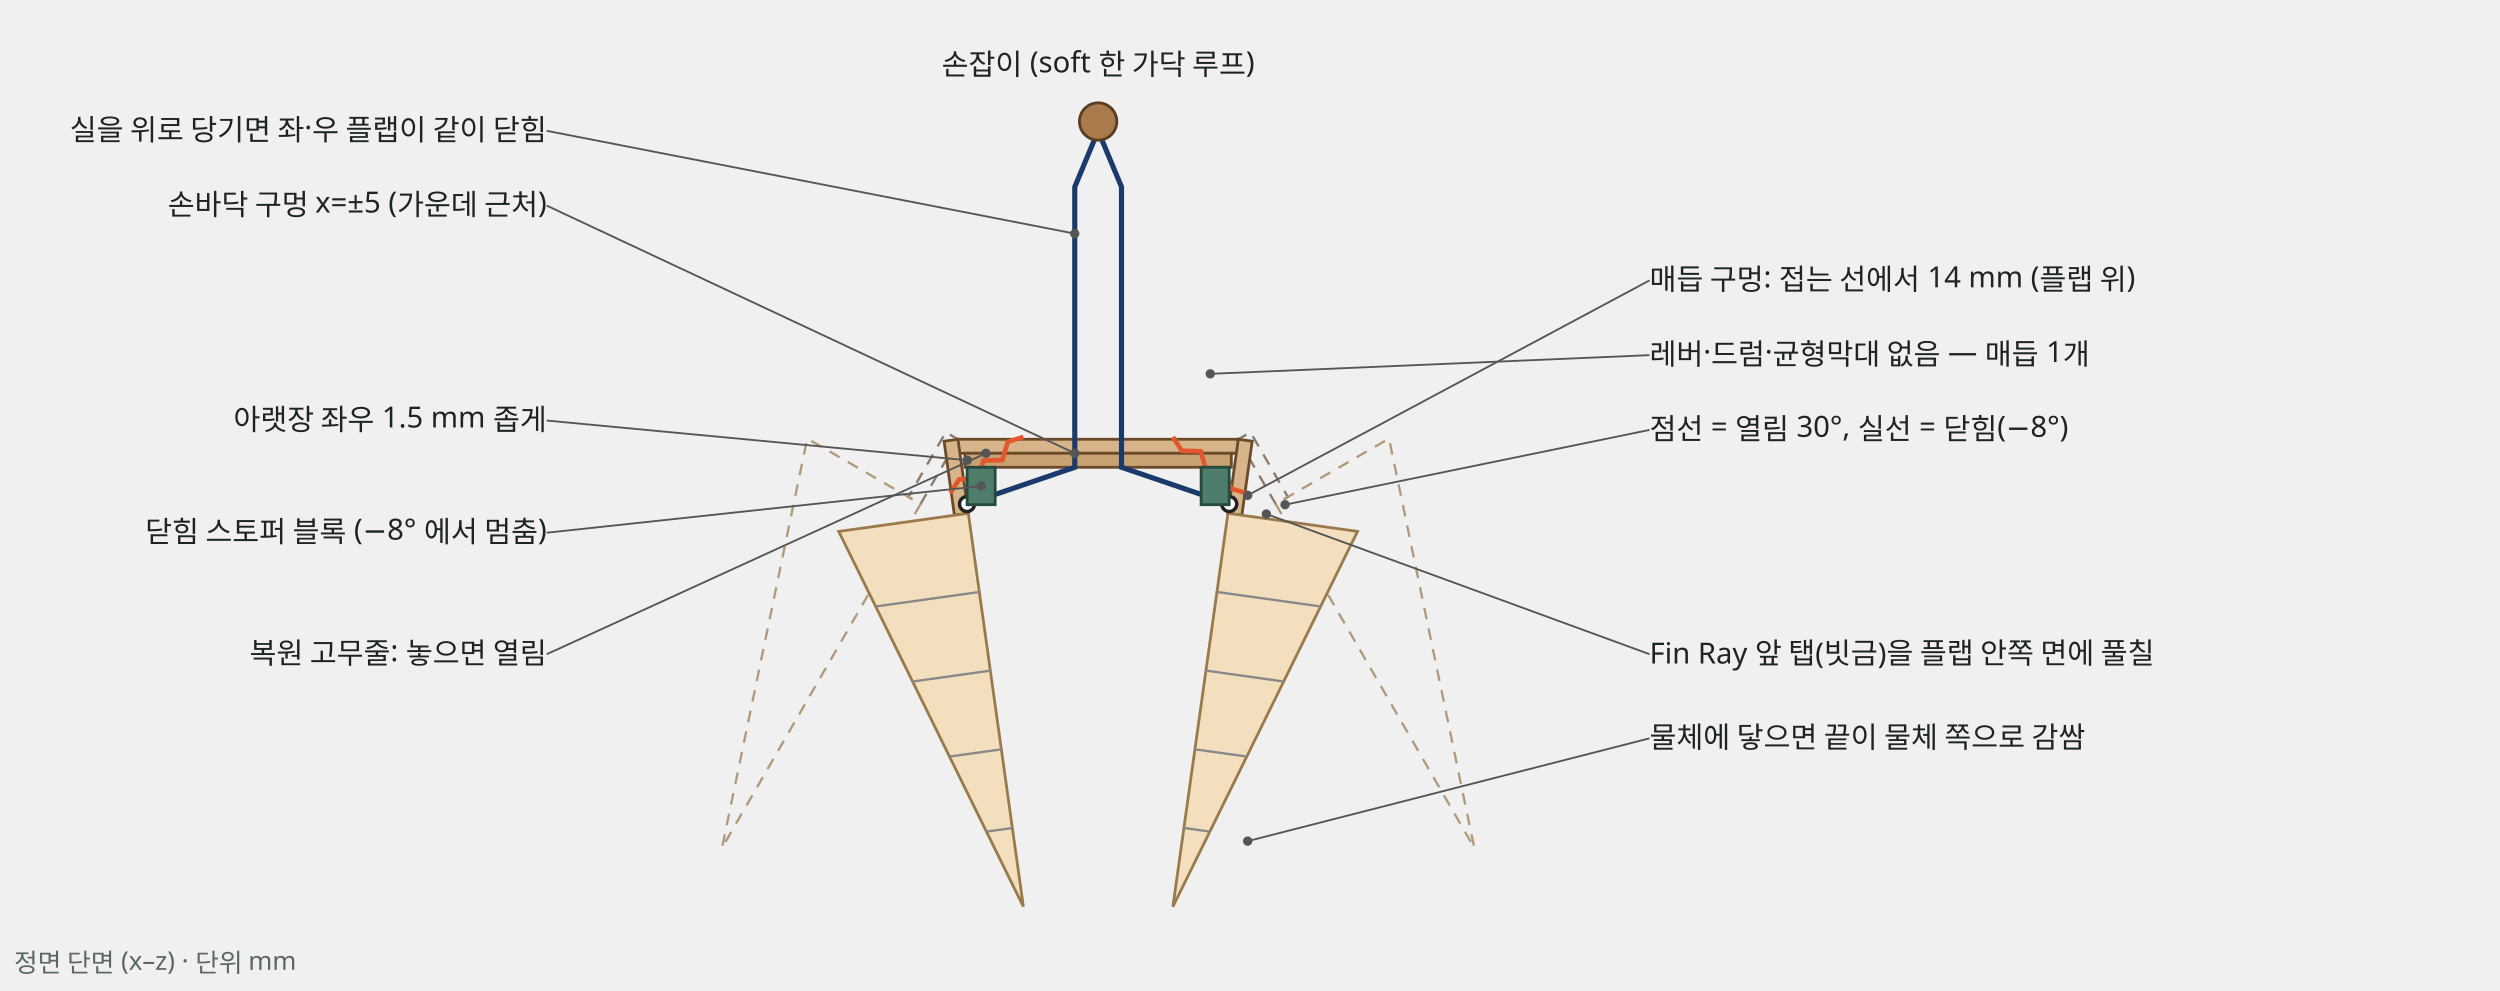
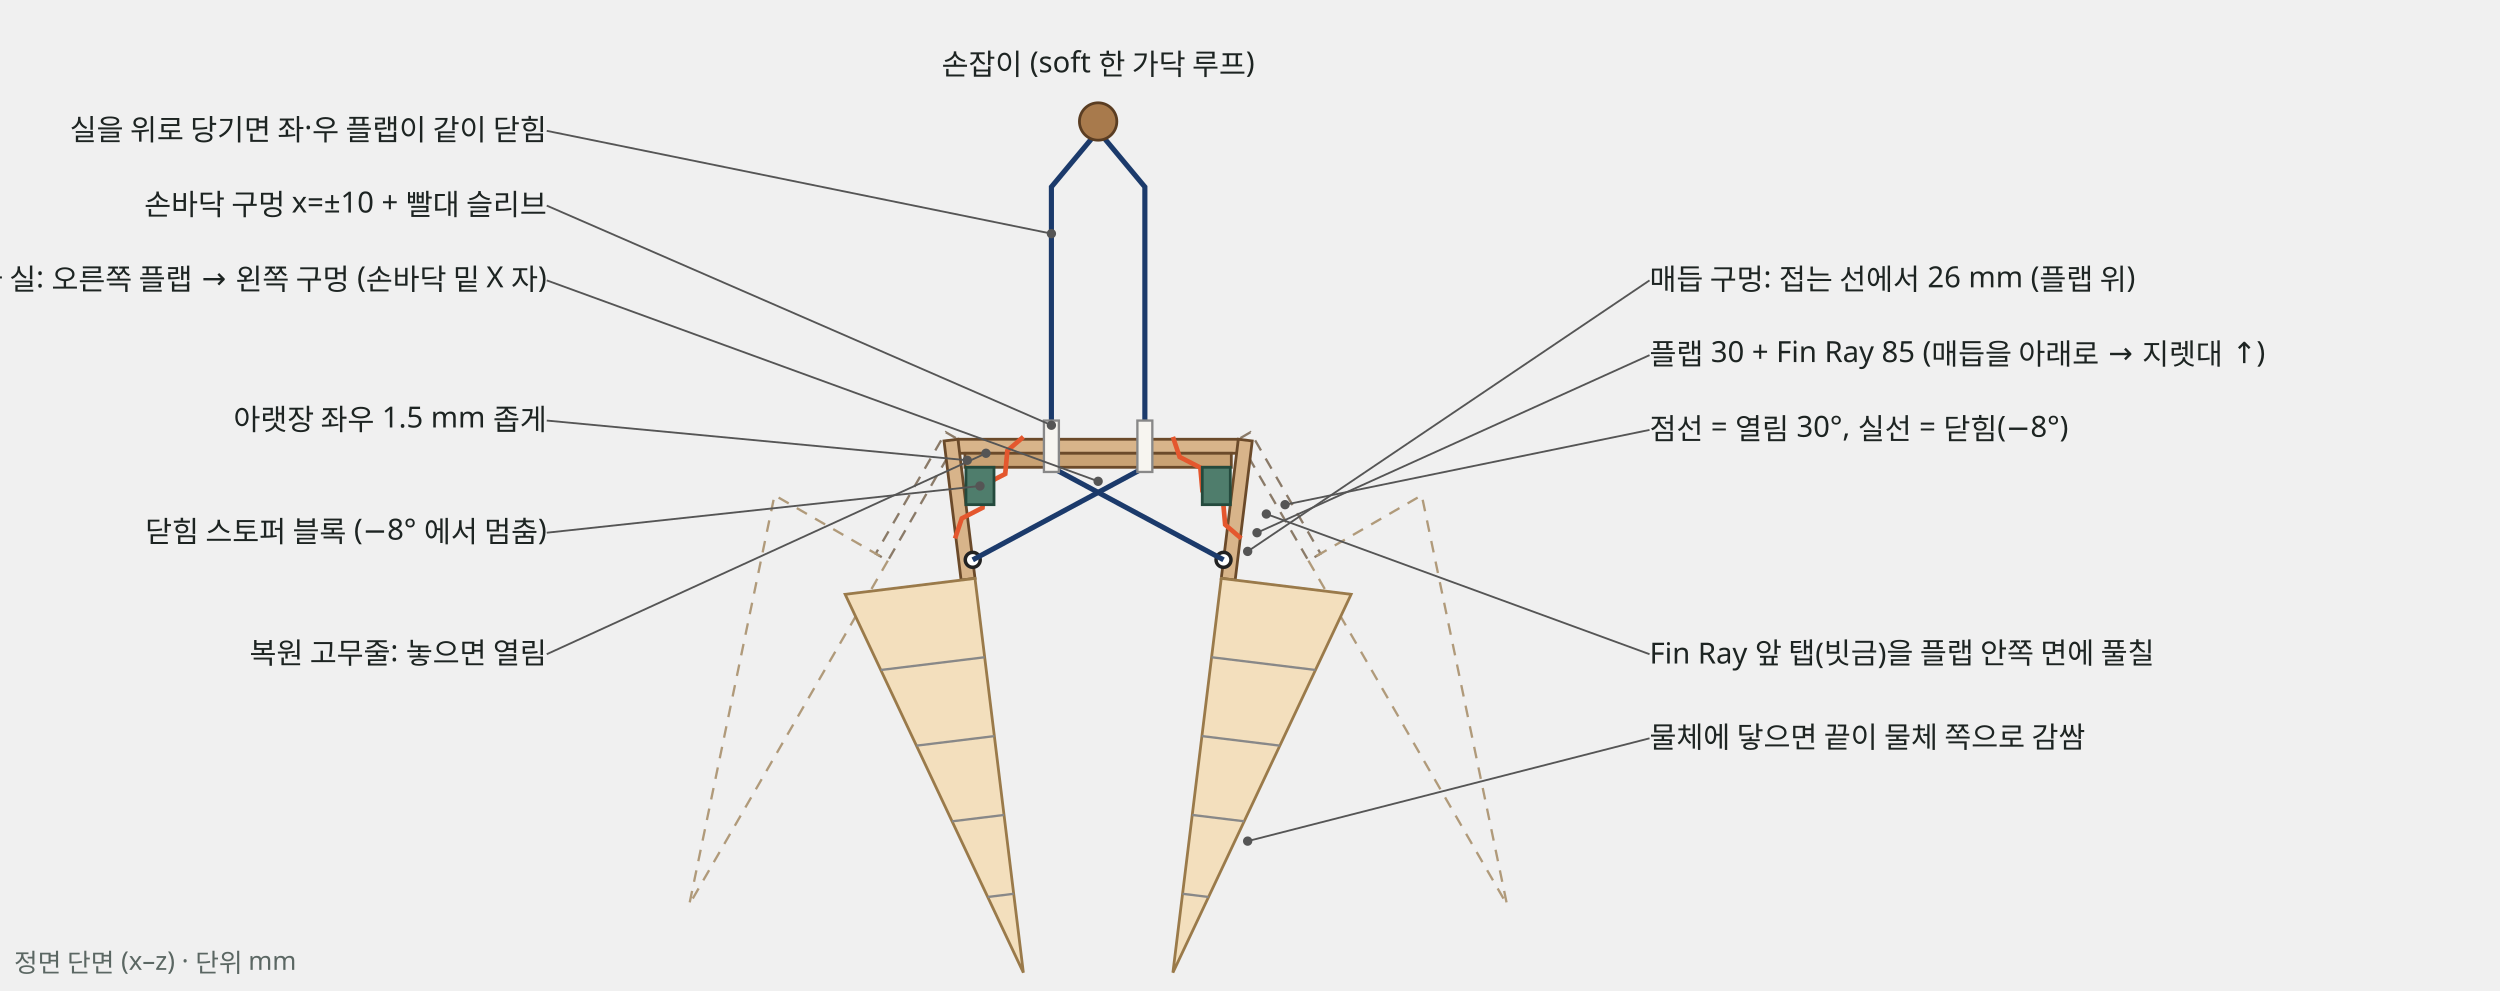
<svg xmlns="http://www.w3.org/2000/svg" class="dg" viewBox="0 0 1070 424" role="img" aria-label="B6P soft 정면 단면">
  <style>
.dg .board{fill:#d8b48a;stroke:#6b4a2a;stroke-width:1.2}
.dg .board2{fill:#c9a274;stroke:#6b4a2a;stroke-width:1.2}
.dg .ghost{fill:none;stroke:#8a7a68;stroke-width:1;stroke-dasharray:5 4}
.dg .flank{fill:#f3dfbd;stroke:#9a7a4a;stroke-width:1.2}
.dg .flankg{fill:none;stroke:#b09a7a;stroke-width:1;stroke-dasharray:5 4}
.dg .drum{fill:#a87a4c;stroke:#5a3d22;stroke-width:1.2}
.dg .groove{fill:none;stroke:#3d2714;stroke-width:1;stroke-dasharray:3 3}
.dg .straw{fill:#f7f5f0;stroke:#888;stroke-width:1}
.dg .string{fill:none;stroke:#1b3a6b;stroke-width:2.2}
.dg .tendon{fill:none;stroke:#7d3c98;stroke-width:2.4}
.dg .rubber{fill:none;stroke:#e4572e;stroke-width:2}
.dg .stop{fill:#4f7d6c;stroke:#244a3d;stroke-width:1.2}
.dg .nail{fill:#8a6a45;stroke:#4a3520;stroke-width:1.2}
.dg .pad{fill:#333}
.dg .obj{fill:#8f9cad;stroke:#4d5866;stroke-width:1.2}
.dg .floor{stroke:#2f6b5b;stroke-width:3}
.dg .pivot{fill:#fff;stroke:#222;stroke-width:1.5}
.dg .lead{fill:none;stroke:#555;stroke-width:.8}
.dg .dot{fill:#555}
.dg .glue{fill:url(#hatch);stroke:none}
.dg text{font-family:"IBM Plex Sans KR","WenQuanYi Zen Hei","Apple SD Gothic Neo","Malgun Gothic",sans-serif}
.dg .lbl{font-size:12.5px;fill:#1d2422}
.dg .note{font-size:11px;fill:#5b6763}
.dg .hd{font-size:15px;font-weight:700;fill:#1d2422}
.dg .dim{font-size:11px;fill:#244a3d;font-family:"IBM Plex Mono",monospace}
</style>
  <defs>
    <pattern id="hatch" width="5" height="5" patternUnits="userSpaceOnUse" patternTransform="rotate(45)">
      <path d="M0 0V5" stroke="#e08a00" stroke-width="1.6" />
    </pattern>
  </defs>
  <polygon class="board" points="410,194 530,194 530,188 410,188" />
  <polygon class="board2" points="413,200 527,200 527,194 413,194" />
-   <polygon class="ghost" points="530,188 546,215.71 551.2,212.71 535.2,185" />
-   <polygon class="flankg" points="546,215.71 631,362.94 594.5,187.71" />
-   <polygon class="board" points="530,188 525.56,219.69 531.51,220.52 535.94,188.83" />
-   <polygon class="flank" points="525.56,219.69 502,388.05 581.02,227.45" />
-   <polyline class="straw" points="520.85,253.36 565.22,259.57" />
-   <polyline class="straw" points="516.14,287.03 549.41,291.69" />
-   <polyline class="straw" points="511.43,320.71 533.61,323.81" />
-   <polyline class="straw" points="506.71,354.38 517.8,355.93" />
-   <polygon class="glue" points="525.92,195.51 522.59,219.28" />
-   <circle class="pivot" cx="526.12" cy="215.73" r="3.2" />
-   <polyline class="string" points="526.12,215.73 480,200 480,80 470,56" />
-   <polyline class="rubber" points="533.23,211.07 526.56,208.96 524.29,201.15 516.15,200.94 513.88,193.12 505.74,192.91 502,187" />
-   <polygon class="stop" points="514.08,216 526.08,216 526.08,200 514.08,200" />
-   <polygon class="ghost" points="410,188 394,215.71 388.8,212.71 404.8,185" />
-   <polygon class="flankg" points="394,215.71 309,362.94 345.5,187.71" />
-   <polygon class="board" points="410,188 414.44,219.69 408.49,220.52 404.06,188.83" />
-   <polygon class="flank" points="414.44,219.69 438,388.05 358.98,227.45" />
-   <polyline class="straw" points="419.15,253.36 374.78,259.57" />
-   <polyline class="straw" points="423.86,287.03 390.59,291.69" />
-   <polyline class="straw" points="428.57,320.71 406.39,323.81" />
-   <polyline class="straw" points="433.29,354.38 422.2,355.93" />
-   <polygon class="glue" points="414.08,195.51 417.41,219.28" />
-   <circle class="pivot" cx="413.88" cy="215.73" r="3.2" />
-   <polyline class="string" points="413.88,215.73 460,200 460,80 470,56" />
-   <polyline class="rubber" points="406.77,211.07 410.51,205.16 418.64,204.95 420.92,197.13 429.05,196.92 431.33,189.11 438,187" />
-   <polygon class="stop" points="425.92,216 413.92,216 413.92,200 425.92,200" />
+   <polygon class="ghost" points="530,188 560,239.96 565.2,236.96 535.2,185" />
+   <polygon class="flankg" points="560,239.96 645,387.19 608.5,211.96" />
+   <polygon class="board" points="530,188 522.7,247.55 528.65,248.28 535.96,188.73" />
+   <polygon class="flank" points="522.7,247.55 502,416.29 578.28,254.37" />
+   <polyline class="straw" points="518.56,281.3 563.02,286.75" />
+   <polyline class="straw" points="514.42,315.05 547.77,319.14" />
+   <polyline class="straw" points="510.28,348.8 532.51,351.52" />
+   <polyline class="straw" points="506.14,382.54 517.26,383.91" />
+   <polygon class="glue" points="522.64,223.37 519.72,247.19" />
+   <circle class="pivot" cx="523.67" cy="239.61" r="3.2" />
+   <polyline class="string" points="523.67,239.61 450,200 450,80 470,56" />
+   <polygon class="straw" points="446.8,202 453.2,202 453.2,180 446.8,180" />
+   <polyline class="rubber" points="531.24,230.47 524.37,224.56 523.48,214.64 514.63,210.07 513.74,200.15 504.88,195.58 502,187" />
+   <polygon class="stop" points="514.57,216 526.57,216 526.57,200 514.57,200" />
+   <polygon class="ghost" points="410,188 380,239.96 374.8,236.96 404.8,185" />
+   <polygon class="flankg" points="380,239.96 295,387.19 331.5,211.96" />
+   <polygon class="board" points="410,188 417.3,247.55 411.35,248.28 404.04,188.73" />
+   <polygon class="flank" points="417.3,247.55 438,416.29 361.72,254.37" />
+   <polyline class="straw" points="421.44,281.3 376.98,286.75" />
+   <polyline class="straw" points="425.58,315.05 392.23,319.14" />
+   <polyline class="straw" points="429.72,348.8 407.49,351.52" />
+   <polyline class="straw" points="433.86,382.54 422.74,383.91" />
+   <polygon class="glue" points="417.36,223.37 420.28,247.19" />
+   <circle class="pivot" cx="416.33" cy="239.61" r="3.2" />
+   <polyline class="string" points="416.33,239.61 490,200 490,80 470,56" />
+   <polygon class="straw" points="486.8,202 493.2,202 493.2,180 486.8,180" />
+   <polyline class="rubber" points="408.76,230.47 411.64,221.88 420.5,217.32 421.39,207.39 430.24,202.83 431.14,192.9 438,187" />
+   <polygon class="stop" points="425.43,216 413.43,216 413.43,200 425.43,200" />
  <circle class="drum" cx="470" cy="52" r="8" />
  <text class="lbl" x="470" y="32" text-anchor="middle">손잡이 (soft 한 가닥 루프)</text>
-   <polyline class="lead" points="234,56 460,100" />
-   <circle class="dot" cx="460" cy="100" r="2" />
+   <polyline class="lead" points="234,56 450,100" />
+   <circle class="dot" cx="450" cy="100" r="2" />
  <text class="lbl" x="234" y="60" text-anchor="end">실을 위로 당기면 좌·우 플랩이 같이 닫힘</text>
-   <polyline class="lead" points="234,88 460,194" />
-   <circle class="dot" cx="460" cy="194" r="2" />
-   <text class="lbl" x="234" y="92" text-anchor="end">손바닥 구멍 x=±5 (가운데 근처)</text>
-   <polyline class="lead" points="706,120 534,212" />
-   <circle class="dot" cx="534" cy="212" r="2" />
-   <text class="lbl" x="706" y="124" text-anchor="start">매듭 구멍: 접는 선에서 14 mm (플랩 위)</text>
-   <polyline class="lead" points="706,152 518,160" />
-   <circle class="dot" cx="518" cy="160" r="2" />
-   <text class="lbl" x="706" y="156" text-anchor="start">레버·드럼·균형막대 없음 — 매듭 1개</text>
+   <polyline class="lead" points="234,120 470,206" />
+   <circle class="dot" cx="470" cy="206" r="2" />
+   <text class="lbl" x="234" y="124" text-anchor="end">교차 실: 오른쪽 플랩 → 왼쪽 구멍 (손바닥 밑 X 자)</text>
+   <polyline class="lead" points="234,88 450,182" />
+   <circle class="dot" cx="450" cy="182" r="2" />
+   <text class="lbl" x="234" y="92" text-anchor="end">손바닥 구멍 x=±10 + 빨대 슬리브</text>
+   <polyline class="lead" points="706,120 534,236" />
+   <circle class="dot" cx="534" cy="236" r="2" />
+   <text class="lbl" x="706" y="124" text-anchor="start">매듭 구멍: 접는 선에서 26 mm (플랩 위)</text>
+   <polyline class="lead" points="706,152 538,228" />
+   <circle class="dot" cx="538" cy="228" r="2" />
+   <text class="lbl" x="706" y="156" text-anchor="start">플랩 30 + Fin Ray 85 (매듭을 아래로 → 지렛대 ↑)</text>
  <polyline class="lead" points="706,184 550,216" />
  <circle class="dot" cx="550" cy="216" r="2" />
  <text class="lbl" x="706" y="188" text-anchor="start">점선 = 열림 30°, 실선 = 닫힘(−8°)</text>
  <polyline class="lead" points="234,180 414,197" />
  <circle class="dot" cx="414" cy="197" r="2" />
  <text class="lbl" x="234" y="184" text-anchor="end">아랫장 좌우 1.5 mm 좁게</text>
-   <polyline class="lead" points="234,228 419.92,208" />
-   <circle class="dot" cx="419.92" cy="208" r="2" />
+   <polyline class="lead" points="234,228 419.43,208" />
+   <circle class="dot" cx="419.43" cy="208" r="2" />
  <text class="lbl" x="234" y="232" text-anchor="end">닫힘 스토퍼 블록 (−8° 에서 멈춤)</text>
  <polyline class="lead" points="706,280 542,220" />
  <circle class="dot" cx="542" cy="220" r="2" />
  <text class="lbl" x="706" y="284" text-anchor="start">Fin Ray 앞 탭(빗금)을 플랩 안쪽 면에 풀칠</text>
  <polyline class="lead" points="706,316 534,360" />
  <circle class="dot" cx="534" cy="360" r="2" />
  <text class="lbl" x="706" y="320" text-anchor="start">물체에 닿으면 끝이 물체 쪽으로 감쌈</text>
  <polyline class="lead" points="234,280 422,194" />
  <circle class="dot" cx="422" cy="194" r="2" />
  <text class="lbl" x="234" y="284" text-anchor="end">복원 고무줄: 놓으면 열림</text>
  <text class="note" x="6" y="416" text-anchor="start">정면 단면 (x–z) · 단위 mm</text>
</svg>
